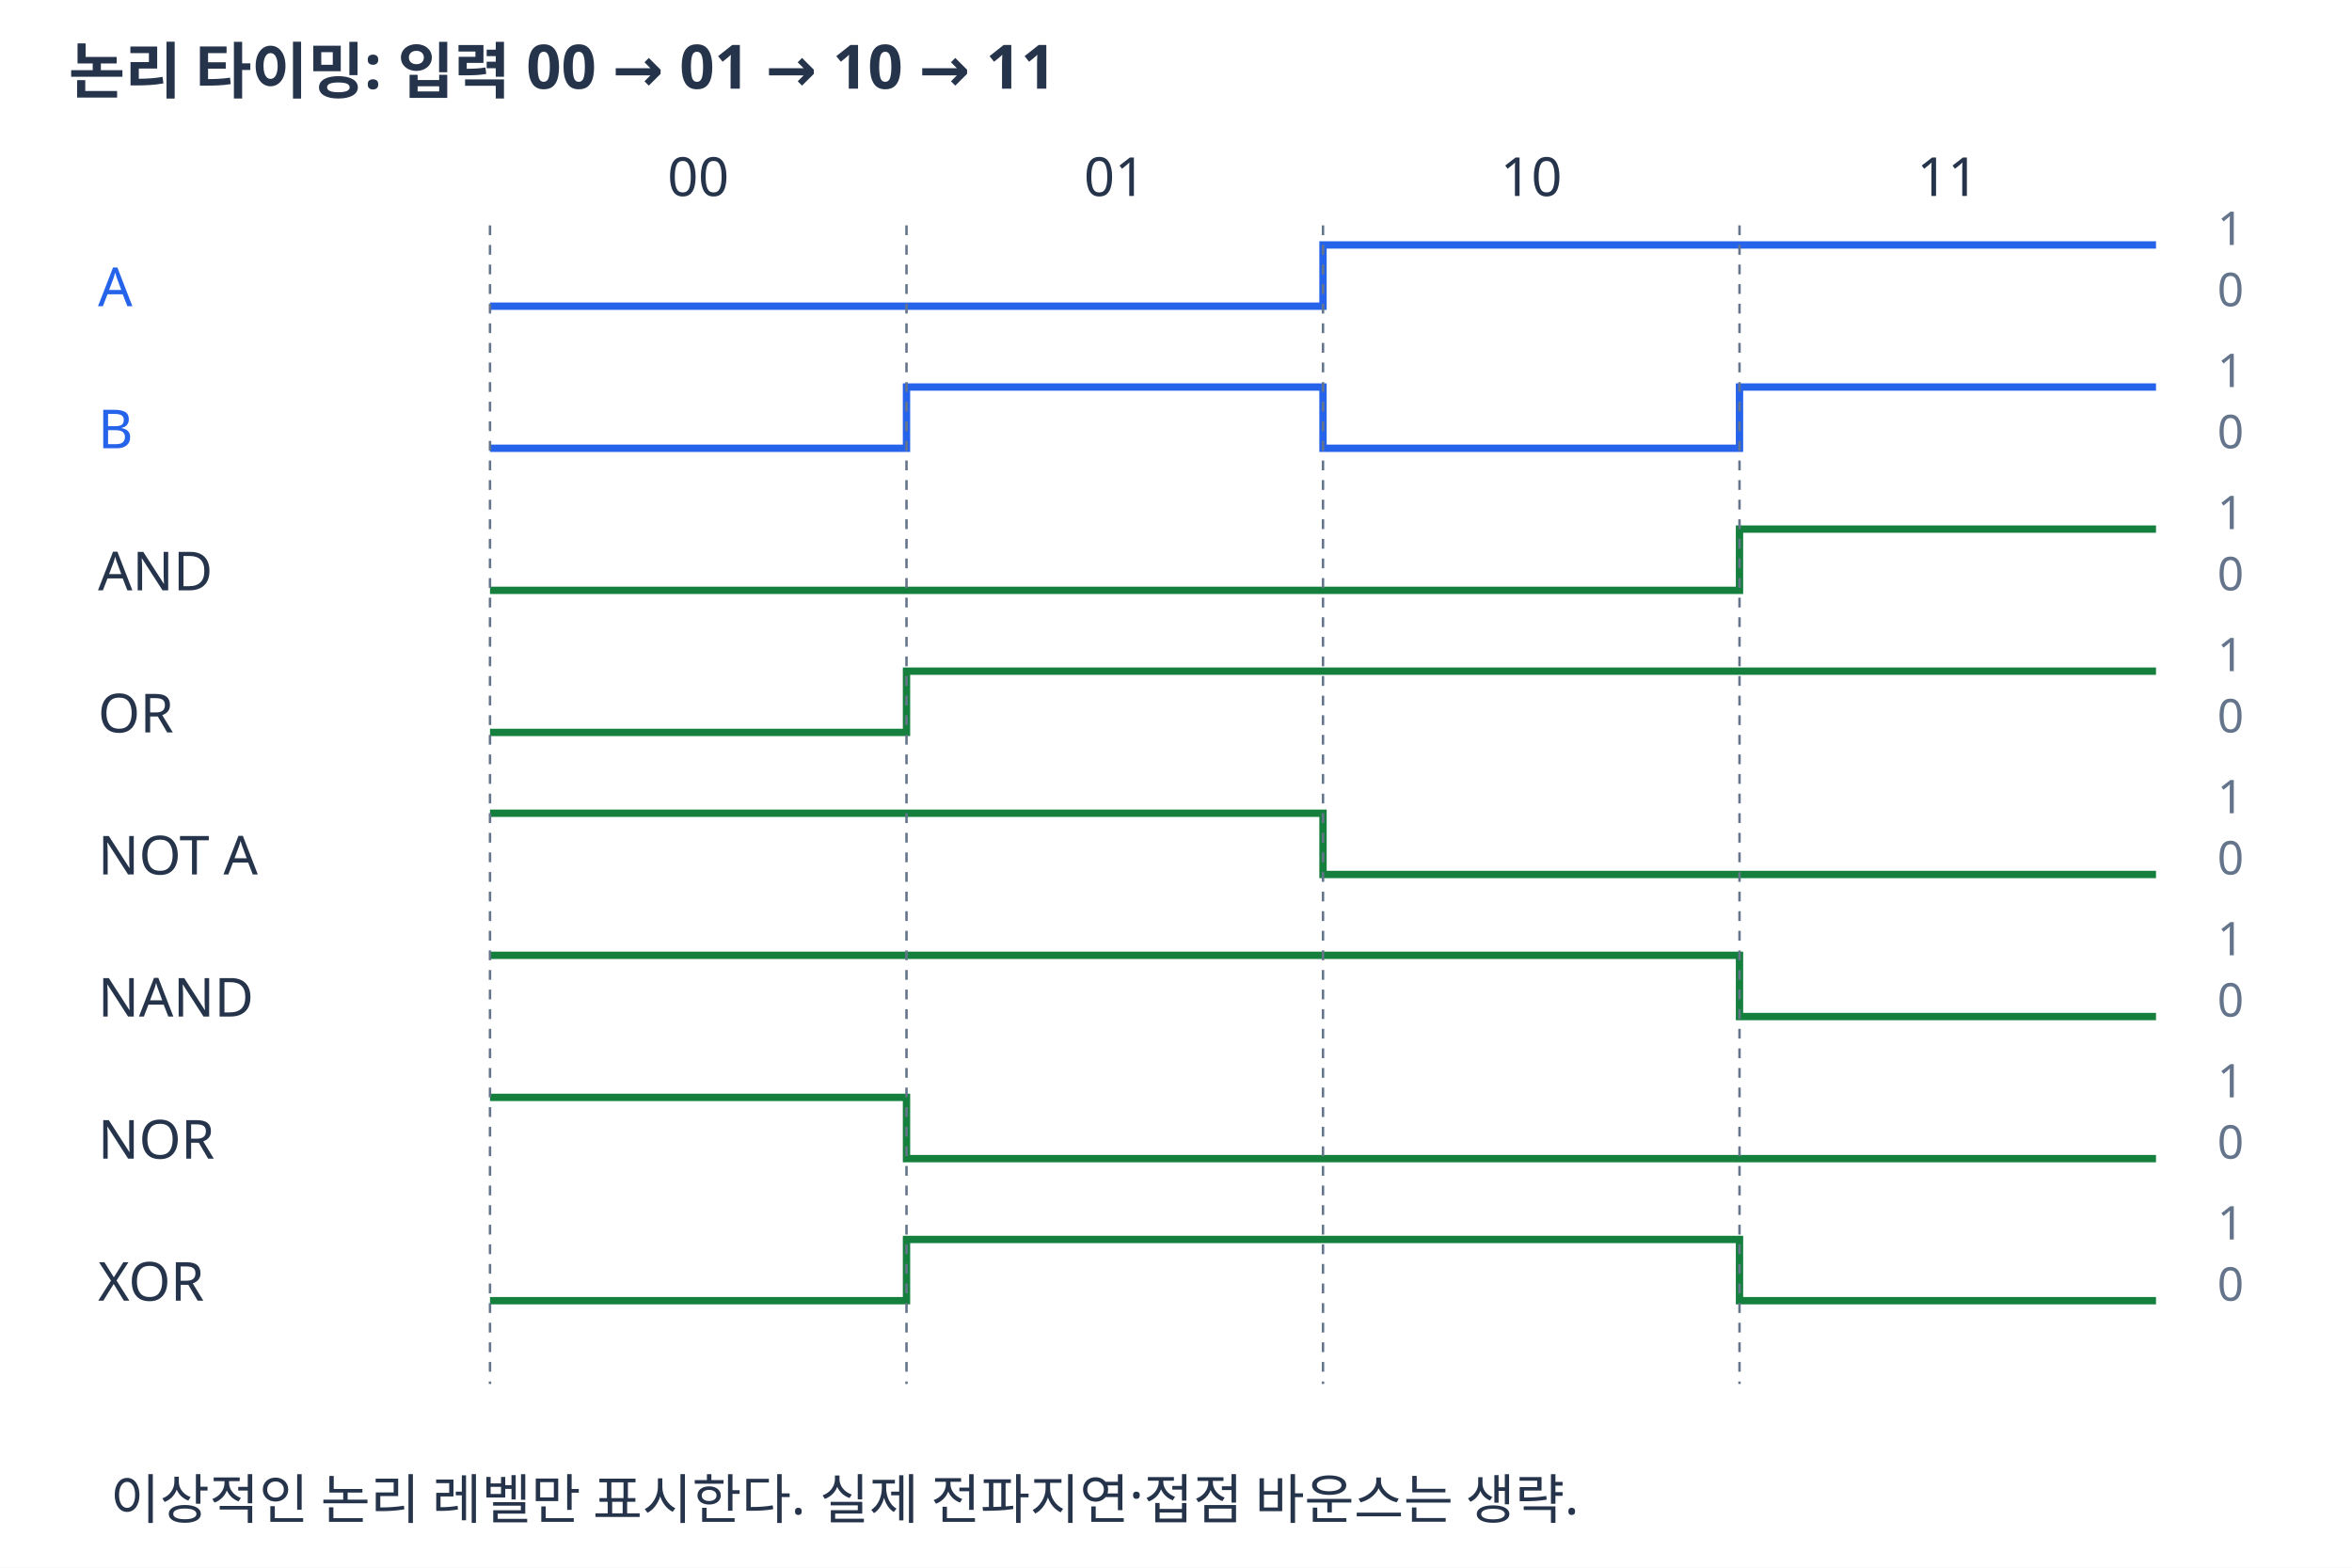
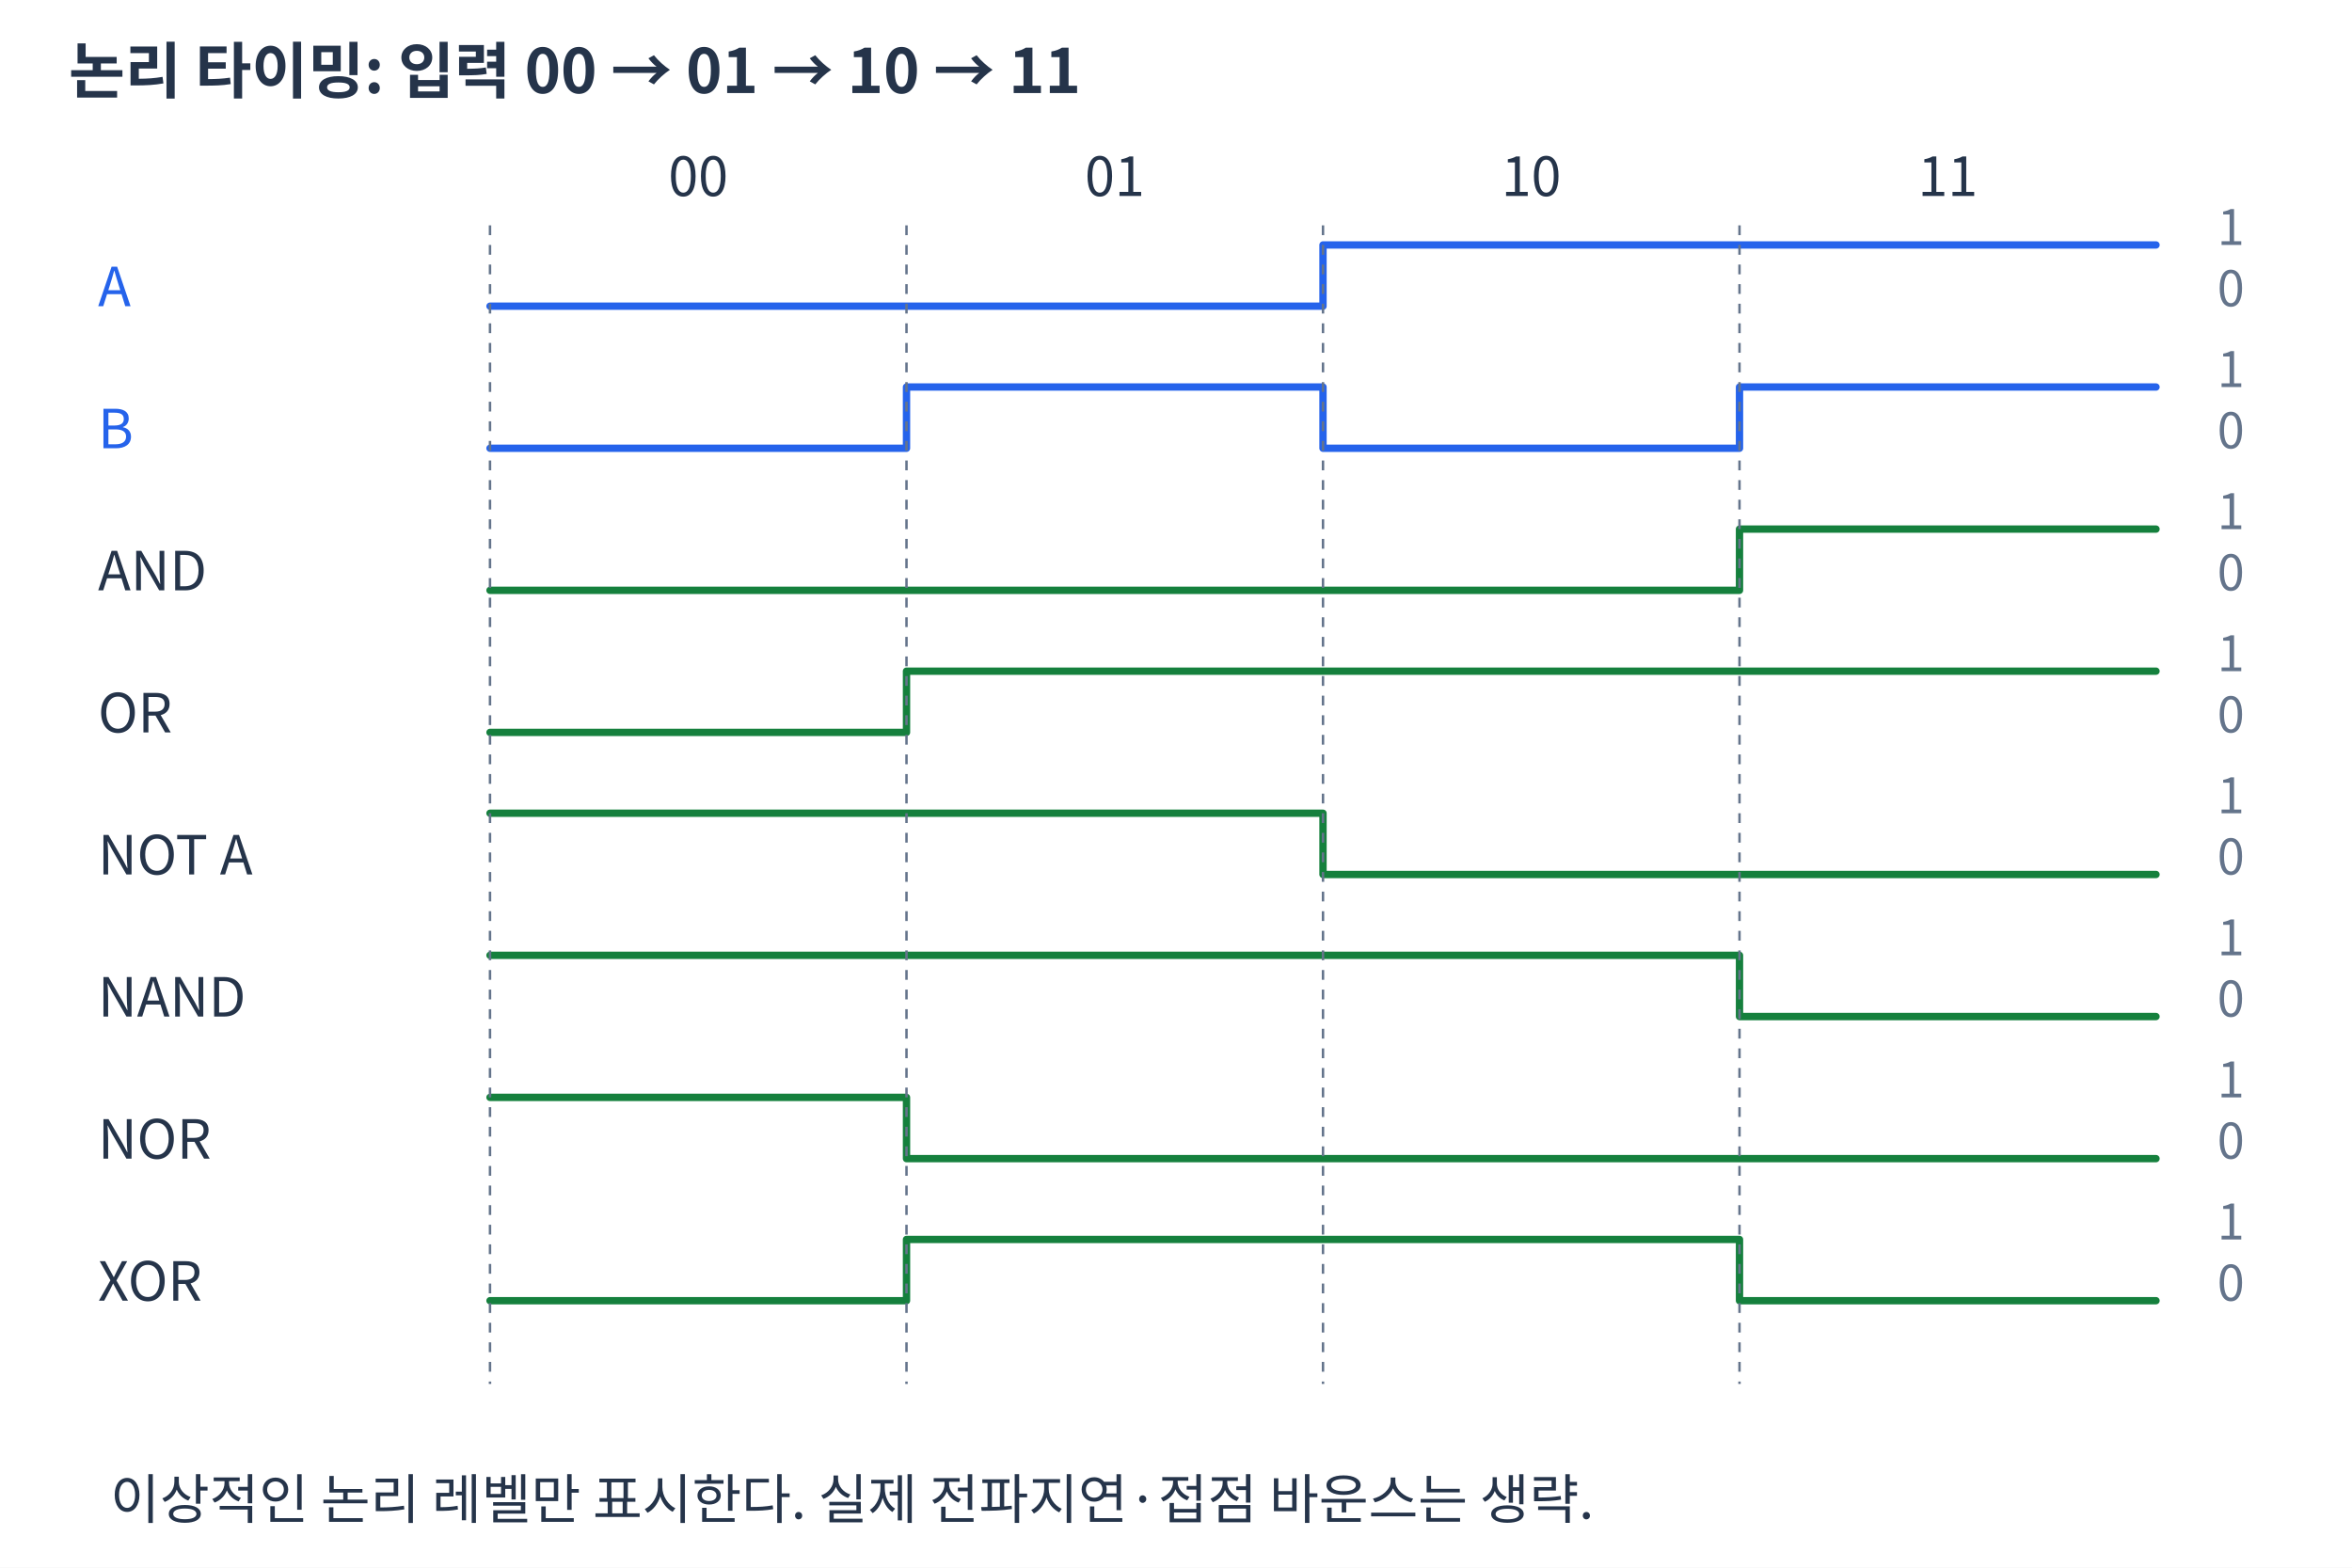
<svg xmlns="http://www.w3.org/2000/svg" width="960" height="640" viewBox="0 0 960 640">
  <rect width="100%" height="100%" fill="white" />
-   <text x="28" y="38" font-family="Noto, Noto Sans KR, Malgun Gothic, sans-serif" font-size="25" fill="#25344A" text-anchor="start" font-weight="700">논리 타이밍: 입력 00 → 01 → 10 → 11</text>
-   <text x="40" y="125" font-family="Noto, Noto Sans KR, Malgun Gothic, sans-serif" font-size="22" fill="#2563EB" text-anchor="start" font-weight="400">A</text>
-   <polyline points="200,125 370,125 370,125 540,125 540,100 710,100 710,100 880,100" stroke="#2563EB" stroke-width="3" fill="none" />
-   <text x="905" y="125" font-family="Noto, Noto Sans KR, Malgun Gothic, sans-serif" font-size="19" fill="#64748B" text-anchor="start" font-weight="400">0</text>
-   <text x="905" y="100" font-family="Noto, Noto Sans KR, Malgun Gothic, sans-serif" font-size="19" fill="#64748B" text-anchor="start" font-weight="400">1</text>
-   <text x="40" y="183" font-family="Noto, Noto Sans KR, Malgun Gothic, sans-serif" font-size="22" fill="#2563EB" text-anchor="start" font-weight="400">B</text>
-   <polyline points="200,183 370,183 370,158 540,158 540,183 710,183 710,158 880,158" stroke="#2563EB" stroke-width="3" fill="none" />
-   <text x="905" y="183" font-family="Noto, Noto Sans KR, Malgun Gothic, sans-serif" font-size="19" fill="#64748B" text-anchor="start" font-weight="400">0</text>
-   <text x="905" y="158" font-family="Noto, Noto Sans KR, Malgun Gothic, sans-serif" font-size="19" fill="#64748B" text-anchor="start" font-weight="400">1</text>
-   <text x="40" y="241" font-family="Noto, Noto Sans KR, Malgun Gothic, sans-serif" font-size="22" fill="#25344A" text-anchor="start" font-weight="400">AND</text>
-   <polyline points="200,241 370,241 370,241 540,241 540,241 710,241 710,216 880,216" stroke="#15803D" stroke-width="3" fill="none" />
-   <text x="905" y="241" font-family="Noto, Noto Sans KR, Malgun Gothic, sans-serif" font-size="19" fill="#64748B" text-anchor="start" font-weight="400">0</text>
-   <text x="905" y="216" font-family="Noto, Noto Sans KR, Malgun Gothic, sans-serif" font-size="19" fill="#64748B" text-anchor="start" font-weight="400">1</text>
-   <text x="40" y="299" font-family="Noto, Noto Sans KR, Malgun Gothic, sans-serif" font-size="22" fill="#25344A" text-anchor="start" font-weight="400">OR</text>
-   <polyline points="200,299 370,299 370,274 540,274 540,274 710,274 710,274 880,274" stroke="#15803D" stroke-width="3" fill="none" />
-   <text x="905" y="299" font-family="Noto, Noto Sans KR, Malgun Gothic, sans-serif" font-size="19" fill="#64748B" text-anchor="start" font-weight="400">0</text>
-   <text x="905" y="274" font-family="Noto, Noto Sans KR, Malgun Gothic, sans-serif" font-size="19" fill="#64748B" text-anchor="start" font-weight="400">1</text>
-   <text x="40" y="357" font-family="Noto, Noto Sans KR, Malgun Gothic, sans-serif" font-size="22" fill="#25344A" text-anchor="start" font-weight="400">NOT A</text>
-   <polyline points="200,332 370,332 370,332 540,332 540,357 710,357 710,357 880,357" stroke="#15803D" stroke-width="3" fill="none" />
-   <text x="905" y="357" font-family="Noto, Noto Sans KR, Malgun Gothic, sans-serif" font-size="19" fill="#64748B" text-anchor="start" font-weight="400">0</text>
-   <text x="905" y="332" font-family="Noto, Noto Sans KR, Malgun Gothic, sans-serif" font-size="19" fill="#64748B" text-anchor="start" font-weight="400">1</text>
-   <text x="40" y="415" font-family="Noto, Noto Sans KR, Malgun Gothic, sans-serif" font-size="22" fill="#25344A" text-anchor="start" font-weight="400">NAND</text>
-   <polyline points="200,390 370,390 370,390 540,390 540,390 710,390 710,415 880,415" stroke="#15803D" stroke-width="3" fill="none" />
-   <text x="905" y="415" font-family="Noto, Noto Sans KR, Malgun Gothic, sans-serif" font-size="19" fill="#64748B" text-anchor="start" font-weight="400">0</text>
-   <text x="905" y="390" font-family="Noto, Noto Sans KR, Malgun Gothic, sans-serif" font-size="19" fill="#64748B" text-anchor="start" font-weight="400">1</text>
-   <text x="40" y="473" font-family="Noto, Noto Sans KR, Malgun Gothic, sans-serif" font-size="22" fill="#25344A" text-anchor="start" font-weight="400">NOR</text>
-   <polyline points="200,448 370,448 370,473 540,473 540,473 710,473 710,473 880,473" stroke="#15803D" stroke-width="3" fill="none" />
-   <text x="905" y="473" font-family="Noto, Noto Sans KR, Malgun Gothic, sans-serif" font-size="19" fill="#64748B" text-anchor="start" font-weight="400">0</text>
-   <text x="905" y="448" font-family="Noto, Noto Sans KR, Malgun Gothic, sans-serif" font-size="19" fill="#64748B" text-anchor="start" font-weight="400">1</text>
-   <text x="40" y="531" font-family="Noto, Noto Sans KR, Malgun Gothic, sans-serif" font-size="22" fill="#25344A" text-anchor="start" font-weight="400">XOR</text>
-   <polyline points="200,531 370,531 370,506 540,506 540,506 710,506 710,531 880,531" stroke="#15803D" stroke-width="3" fill="none" />
-   <text x="905" y="531" font-family="Noto, Noto Sans KR, Malgun Gothic, sans-serif" font-size="19" fill="#64748B" text-anchor="start" font-weight="400">0</text>
-   <text x="905" y="506" font-family="Noto, Noto Sans KR, Malgun Gothic, sans-serif" font-size="19" fill="#64748B" text-anchor="start" font-weight="400">1</text>
-   <text x="285" y="80" font-family="Noto, Noto Sans KR, Malgun Gothic, sans-serif" font-size="22" fill="#25344A" text-anchor="middle" font-weight="400">00</text>
+   <polyline points="200,125 370,125 370,125 540,125 540,100 710,100 710,100 880,100" stroke="#2563EB" stroke-width="3" fill="none" stroke-linecap="round" stroke-linejoin="round" />
+   <polyline points="200,183 370,183 370,158 540,158 540,183 710,183 710,158 880,158" stroke="#2563EB" stroke-width="3" fill="none" stroke-linecap="round" stroke-linejoin="round" />
+   <polyline points="200,241 370,241 370,241 540,241 540,241 710,241 710,216 880,216" stroke="#15803D" stroke-width="3" fill="none" stroke-linecap="round" stroke-linejoin="round" />
+   <polyline points="200,299 370,299 370,274 540,274 540,274 710,274 710,274 880,274" stroke="#15803D" stroke-width="3" fill="none" stroke-linecap="round" stroke-linejoin="round" />
+   <polyline points="200,332 370,332 370,332 540,332 540,357 710,357 710,357 880,357" stroke="#15803D" stroke-width="3" fill="none" stroke-linecap="round" stroke-linejoin="round" />
+   <polyline points="200,390 370,390 370,390 540,390 540,390 710,390 710,415 880,415" stroke="#15803D" stroke-width="3" fill="none" stroke-linecap="round" stroke-linejoin="round" />
+   <polyline points="200,448 370,448 370,473 540,473 540,473 710,473 710,473 880,473" stroke="#15803D" stroke-width="3" fill="none" stroke-linecap="round" stroke-linejoin="round" />
+   <polyline points="200,531 370,531 370,506 540,506 540,506 710,506 710,531 880,531" stroke="#15803D" stroke-width="3" fill="none" stroke-linecap="round" stroke-linejoin="round" />
  <line x1="200" y1="92" x2="200" y2="565" stroke="#64748B" stroke-width="1" stroke-dasharray="4 4" />
-   <text x="455" y="80" font-family="Noto, Noto Sans KR, Malgun Gothic, sans-serif" font-size="22" fill="#25344A" text-anchor="middle" font-weight="400">01</text>
  <line x1="370" y1="92" x2="370" y2="565" stroke="#64748B" stroke-width="1" stroke-dasharray="4 4" />
-   <text x="625" y="80" font-family="Noto, Noto Sans KR, Malgun Gothic, sans-serif" font-size="22" fill="#25344A" text-anchor="middle" font-weight="400">10</text>
  <line x1="540" y1="92" x2="540" y2="565" stroke="#64748B" stroke-width="1" stroke-dasharray="4 4" />
-   <text x="795" y="80" font-family="Noto, Noto Sans KR, Malgun Gothic, sans-serif" font-size="22" fill="#25344A" text-anchor="middle" font-weight="400">11</text>
  <line x1="710" y1="92" x2="710" y2="565" stroke="#64748B" stroke-width="1" stroke-dasharray="4 4" />
-   <text x="45" y="620" font-family="Noto, Noto Sans KR, Malgun Gothic, sans-serif" font-size="22" fill="#25344A" text-anchor="start" font-weight="400">이상적인 논리 레벨만 표시한다. 실제 전파지연·접점 바운스는 생략.</text>
+   <text x="28" y="38" font-family="Noto, Noto Sans KR, Noto Sans CJK KR, Source Han Sans K, Apple SD Gothic Neo, Malgun Gothic, sans-serif" font-size="25" text-anchor="start" font-weight="700" fill="white" stroke="white" stroke-width="6" stroke-linejoin="round" aria-hidden="true">논리 타이밍: 입력 00 → 01 → 10 → 11</text>
+   <text x="28" y="38" font-family="Noto, Noto Sans KR, Noto Sans CJK KR, Source Han Sans K, Apple SD Gothic Neo, Malgun Gothic, sans-serif" font-size="25" text-anchor="start" font-weight="700" fill="#25344A">논리 타이밍: 입력 00 → 01 → 10 → 11</text>
+   <text x="40" y="125" font-family="Noto, Noto Sans KR, Noto Sans CJK KR, Source Han Sans K, Apple SD Gothic Neo, Malgun Gothic, sans-serif" font-size="22" text-anchor="start" font-weight="400" fill="white" stroke="white" stroke-width="6" stroke-linejoin="round" aria-hidden="true">A</text>
+   <text x="40" y="125" font-family="Noto, Noto Sans KR, Noto Sans CJK KR, Source Han Sans K, Apple SD Gothic Neo, Malgun Gothic, sans-serif" font-size="22" text-anchor="start" font-weight="400" fill="#2563EB">A</text>
+   <text x="905" y="125" font-family="Noto, Noto Sans KR, Noto Sans CJK KR, Source Han Sans K, Apple SD Gothic Neo, Malgun Gothic, sans-serif" font-size="20" text-anchor="start" font-weight="400" fill="white" stroke="white" stroke-width="6" stroke-linejoin="round" aria-hidden="true">0</text>
+   <text x="905" y="125" font-family="Noto, Noto Sans KR, Noto Sans CJK KR, Source Han Sans K, Apple SD Gothic Neo, Malgun Gothic, sans-serif" font-size="20" text-anchor="start" font-weight="400" fill="#64748B">0</text>
+   <text x="905" y="100" font-family="Noto, Noto Sans KR, Noto Sans CJK KR, Source Han Sans K, Apple SD Gothic Neo, Malgun Gothic, sans-serif" font-size="20" text-anchor="start" font-weight="400" fill="white" stroke="white" stroke-width="6" stroke-linejoin="round" aria-hidden="true">1</text>
+   <text x="905" y="100" font-family="Noto, Noto Sans KR, Noto Sans CJK KR, Source Han Sans K, Apple SD Gothic Neo, Malgun Gothic, sans-serif" font-size="20" text-anchor="start" font-weight="400" fill="#64748B">1</text>
+   <text x="40" y="183" font-family="Noto, Noto Sans KR, Noto Sans CJK KR, Source Han Sans K, Apple SD Gothic Neo, Malgun Gothic, sans-serif" font-size="22" text-anchor="start" font-weight="400" fill="white" stroke="white" stroke-width="6" stroke-linejoin="round" aria-hidden="true">B</text>
+   <text x="40" y="183" font-family="Noto, Noto Sans KR, Noto Sans CJK KR, Source Han Sans K, Apple SD Gothic Neo, Malgun Gothic, sans-serif" font-size="22" text-anchor="start" font-weight="400" fill="#2563EB">B</text>
+   <text x="905" y="183" font-family="Noto, Noto Sans KR, Noto Sans CJK KR, Source Han Sans K, Apple SD Gothic Neo, Malgun Gothic, sans-serif" font-size="20" text-anchor="start" font-weight="400" fill="white" stroke="white" stroke-width="6" stroke-linejoin="round" aria-hidden="true">0</text>
+   <text x="905" y="183" font-family="Noto, Noto Sans KR, Noto Sans CJK KR, Source Han Sans K, Apple SD Gothic Neo, Malgun Gothic, sans-serif" font-size="20" text-anchor="start" font-weight="400" fill="#64748B">0</text>
+   <text x="905" y="158" font-family="Noto, Noto Sans KR, Noto Sans CJK KR, Source Han Sans K, Apple SD Gothic Neo, Malgun Gothic, sans-serif" font-size="20" text-anchor="start" font-weight="400" fill="white" stroke="white" stroke-width="6" stroke-linejoin="round" aria-hidden="true">1</text>
+   <text x="905" y="158" font-family="Noto, Noto Sans KR, Noto Sans CJK KR, Source Han Sans K, Apple SD Gothic Neo, Malgun Gothic, sans-serif" font-size="20" text-anchor="start" font-weight="400" fill="#64748B">1</text>
+   <text x="40" y="241" font-family="Noto, Noto Sans KR, Noto Sans CJK KR, Source Han Sans K, Apple SD Gothic Neo, Malgun Gothic, sans-serif" font-size="22" text-anchor="start" font-weight="400" fill="white" stroke="white" stroke-width="6" stroke-linejoin="round" aria-hidden="true">AND</text>
+   <text x="40" y="241" font-family="Noto, Noto Sans KR, Noto Sans CJK KR, Source Han Sans K, Apple SD Gothic Neo, Malgun Gothic, sans-serif" font-size="22" text-anchor="start" font-weight="400" fill="#25344A">AND</text>
+   <text x="905" y="241" font-family="Noto, Noto Sans KR, Noto Sans CJK KR, Source Han Sans K, Apple SD Gothic Neo, Malgun Gothic, sans-serif" font-size="20" text-anchor="start" font-weight="400" fill="white" stroke="white" stroke-width="6" stroke-linejoin="round" aria-hidden="true">0</text>
+   <text x="905" y="241" font-family="Noto, Noto Sans KR, Noto Sans CJK KR, Source Han Sans K, Apple SD Gothic Neo, Malgun Gothic, sans-serif" font-size="20" text-anchor="start" font-weight="400" fill="#64748B">0</text>
+   <text x="905" y="216" font-family="Noto, Noto Sans KR, Noto Sans CJK KR, Source Han Sans K, Apple SD Gothic Neo, Malgun Gothic, sans-serif" font-size="20" text-anchor="start" font-weight="400" fill="white" stroke="white" stroke-width="6" stroke-linejoin="round" aria-hidden="true">1</text>
+   <text x="905" y="216" font-family="Noto, Noto Sans KR, Noto Sans CJK KR, Source Han Sans K, Apple SD Gothic Neo, Malgun Gothic, sans-serif" font-size="20" text-anchor="start" font-weight="400" fill="#64748B">1</text>
+   <text x="40" y="299" font-family="Noto, Noto Sans KR, Noto Sans CJK KR, Source Han Sans K, Apple SD Gothic Neo, Malgun Gothic, sans-serif" font-size="22" text-anchor="start" font-weight="400" fill="white" stroke="white" stroke-width="6" stroke-linejoin="round" aria-hidden="true">OR</text>
+   <text x="40" y="299" font-family="Noto, Noto Sans KR, Noto Sans CJK KR, Source Han Sans K, Apple SD Gothic Neo, Malgun Gothic, sans-serif" font-size="22" text-anchor="start" font-weight="400" fill="#25344A">OR</text>
+   <text x="905" y="299" font-family="Noto, Noto Sans KR, Noto Sans CJK KR, Source Han Sans K, Apple SD Gothic Neo, Malgun Gothic, sans-serif" font-size="20" text-anchor="start" font-weight="400" fill="white" stroke="white" stroke-width="6" stroke-linejoin="round" aria-hidden="true">0</text>
+   <text x="905" y="299" font-family="Noto, Noto Sans KR, Noto Sans CJK KR, Source Han Sans K, Apple SD Gothic Neo, Malgun Gothic, sans-serif" font-size="20" text-anchor="start" font-weight="400" fill="#64748B">0</text>
+   <text x="905" y="274" font-family="Noto, Noto Sans KR, Noto Sans CJK KR, Source Han Sans K, Apple SD Gothic Neo, Malgun Gothic, sans-serif" font-size="20" text-anchor="start" font-weight="400" fill="white" stroke="white" stroke-width="6" stroke-linejoin="round" aria-hidden="true">1</text>
+   <text x="905" y="274" font-family="Noto, Noto Sans KR, Noto Sans CJK KR, Source Han Sans K, Apple SD Gothic Neo, Malgun Gothic, sans-serif" font-size="20" text-anchor="start" font-weight="400" fill="#64748B">1</text>
+   <text x="40" y="357" font-family="Noto, Noto Sans KR, Noto Sans CJK KR, Source Han Sans K, Apple SD Gothic Neo, Malgun Gothic, sans-serif" font-size="22" text-anchor="start" font-weight="400" fill="white" stroke="white" stroke-width="6" stroke-linejoin="round" aria-hidden="true">NOT A</text>
+   <text x="40" y="357" font-family="Noto, Noto Sans KR, Noto Sans CJK KR, Source Han Sans K, Apple SD Gothic Neo, Malgun Gothic, sans-serif" font-size="22" text-anchor="start" font-weight="400" fill="#25344A">NOT A</text>
+   <text x="905" y="357" font-family="Noto, Noto Sans KR, Noto Sans CJK KR, Source Han Sans K, Apple SD Gothic Neo, Malgun Gothic, sans-serif" font-size="20" text-anchor="start" font-weight="400" fill="white" stroke="white" stroke-width="6" stroke-linejoin="round" aria-hidden="true">0</text>
+   <text x="905" y="357" font-family="Noto, Noto Sans KR, Noto Sans CJK KR, Source Han Sans K, Apple SD Gothic Neo, Malgun Gothic, sans-serif" font-size="20" text-anchor="start" font-weight="400" fill="#64748B">0</text>
+   <text x="905" y="332" font-family="Noto, Noto Sans KR, Noto Sans CJK KR, Source Han Sans K, Apple SD Gothic Neo, Malgun Gothic, sans-serif" font-size="20" text-anchor="start" font-weight="400" fill="white" stroke="white" stroke-width="6" stroke-linejoin="round" aria-hidden="true">1</text>
+   <text x="905" y="332" font-family="Noto, Noto Sans KR, Noto Sans CJK KR, Source Han Sans K, Apple SD Gothic Neo, Malgun Gothic, sans-serif" font-size="20" text-anchor="start" font-weight="400" fill="#64748B">1</text>
+   <text x="40" y="415" font-family="Noto, Noto Sans KR, Noto Sans CJK KR, Source Han Sans K, Apple SD Gothic Neo, Malgun Gothic, sans-serif" font-size="22" text-anchor="start" font-weight="400" fill="white" stroke="white" stroke-width="6" stroke-linejoin="round" aria-hidden="true">NAND</text>
+   <text x="40" y="415" font-family="Noto, Noto Sans KR, Noto Sans CJK KR, Source Han Sans K, Apple SD Gothic Neo, Malgun Gothic, sans-serif" font-size="22" text-anchor="start" font-weight="400" fill="#25344A">NAND</text>
+   <text x="905" y="415" font-family="Noto, Noto Sans KR, Noto Sans CJK KR, Source Han Sans K, Apple SD Gothic Neo, Malgun Gothic, sans-serif" font-size="20" text-anchor="start" font-weight="400" fill="white" stroke="white" stroke-width="6" stroke-linejoin="round" aria-hidden="true">0</text>
+   <text x="905" y="415" font-family="Noto, Noto Sans KR, Noto Sans CJK KR, Source Han Sans K, Apple SD Gothic Neo, Malgun Gothic, sans-serif" font-size="20" text-anchor="start" font-weight="400" fill="#64748B">0</text>
+   <text x="905" y="390" font-family="Noto, Noto Sans KR, Noto Sans CJK KR, Source Han Sans K, Apple SD Gothic Neo, Malgun Gothic, sans-serif" font-size="20" text-anchor="start" font-weight="400" fill="white" stroke="white" stroke-width="6" stroke-linejoin="round" aria-hidden="true">1</text>
+   <text x="905" y="390" font-family="Noto, Noto Sans KR, Noto Sans CJK KR, Source Han Sans K, Apple SD Gothic Neo, Malgun Gothic, sans-serif" font-size="20" text-anchor="start" font-weight="400" fill="#64748B">1</text>
+   <text x="40" y="473" font-family="Noto, Noto Sans KR, Noto Sans CJK KR, Source Han Sans K, Apple SD Gothic Neo, Malgun Gothic, sans-serif" font-size="22" text-anchor="start" font-weight="400" fill="white" stroke="white" stroke-width="6" stroke-linejoin="round" aria-hidden="true">NOR</text>
+   <text x="40" y="473" font-family="Noto, Noto Sans KR, Noto Sans CJK KR, Source Han Sans K, Apple SD Gothic Neo, Malgun Gothic, sans-serif" font-size="22" text-anchor="start" font-weight="400" fill="#25344A">NOR</text>
+   <text x="905" y="473" font-family="Noto, Noto Sans KR, Noto Sans CJK KR, Source Han Sans K, Apple SD Gothic Neo, Malgun Gothic, sans-serif" font-size="20" text-anchor="start" font-weight="400" fill="white" stroke="white" stroke-width="6" stroke-linejoin="round" aria-hidden="true">0</text>
+   <text x="905" y="473" font-family="Noto, Noto Sans KR, Noto Sans CJK KR, Source Han Sans K, Apple SD Gothic Neo, Malgun Gothic, sans-serif" font-size="20" text-anchor="start" font-weight="400" fill="#64748B">0</text>
+   <text x="905" y="448" font-family="Noto, Noto Sans KR, Noto Sans CJK KR, Source Han Sans K, Apple SD Gothic Neo, Malgun Gothic, sans-serif" font-size="20" text-anchor="start" font-weight="400" fill="white" stroke="white" stroke-width="6" stroke-linejoin="round" aria-hidden="true">1</text>
+   <text x="905" y="448" font-family="Noto, Noto Sans KR, Noto Sans CJK KR, Source Han Sans K, Apple SD Gothic Neo, Malgun Gothic, sans-serif" font-size="20" text-anchor="start" font-weight="400" fill="#64748B">1</text>
+   <text x="40" y="531" font-family="Noto, Noto Sans KR, Noto Sans CJK KR, Source Han Sans K, Apple SD Gothic Neo, Malgun Gothic, sans-serif" font-size="22" text-anchor="start" font-weight="400" fill="white" stroke="white" stroke-width="6" stroke-linejoin="round" aria-hidden="true">XOR</text>
+   <text x="40" y="531" font-family="Noto, Noto Sans KR, Noto Sans CJK KR, Source Han Sans K, Apple SD Gothic Neo, Malgun Gothic, sans-serif" font-size="22" text-anchor="start" font-weight="400" fill="#25344A">XOR</text>
+   <text x="905" y="531" font-family="Noto, Noto Sans KR, Noto Sans CJK KR, Source Han Sans K, Apple SD Gothic Neo, Malgun Gothic, sans-serif" font-size="20" text-anchor="start" font-weight="400" fill="white" stroke="white" stroke-width="6" stroke-linejoin="round" aria-hidden="true">0</text>
+   <text x="905" y="531" font-family="Noto, Noto Sans KR, Noto Sans CJK KR, Source Han Sans K, Apple SD Gothic Neo, Malgun Gothic, sans-serif" font-size="20" text-anchor="start" font-weight="400" fill="#64748B">0</text>
+   <text x="905" y="506" font-family="Noto, Noto Sans KR, Noto Sans CJK KR, Source Han Sans K, Apple SD Gothic Neo, Malgun Gothic, sans-serif" font-size="20" text-anchor="start" font-weight="400" fill="white" stroke="white" stroke-width="6" stroke-linejoin="round" aria-hidden="true">1</text>
+   <text x="905" y="506" font-family="Noto, Noto Sans KR, Noto Sans CJK KR, Source Han Sans K, Apple SD Gothic Neo, Malgun Gothic, sans-serif" font-size="20" text-anchor="start" font-weight="400" fill="#64748B">1</text>
+   <text x="285" y="80" font-family="Noto, Noto Sans KR, Noto Sans CJK KR, Source Han Sans K, Apple SD Gothic Neo, Malgun Gothic, sans-serif" font-size="22" text-anchor="middle" font-weight="400" fill="white" stroke="white" stroke-width="6" stroke-linejoin="round" aria-hidden="true">00</text>
+   <text x="285" y="80" font-family="Noto, Noto Sans KR, Noto Sans CJK KR, Source Han Sans K, Apple SD Gothic Neo, Malgun Gothic, sans-serif" font-size="22" text-anchor="middle" font-weight="400" fill="#25344A">00</text>
+   <text x="455" y="80" font-family="Noto, Noto Sans KR, Noto Sans CJK KR, Source Han Sans K, Apple SD Gothic Neo, Malgun Gothic, sans-serif" font-size="22" text-anchor="middle" font-weight="400" fill="white" stroke="white" stroke-width="6" stroke-linejoin="round" aria-hidden="true">01</text>
+   <text x="455" y="80" font-family="Noto, Noto Sans KR, Noto Sans CJK KR, Source Han Sans K, Apple SD Gothic Neo, Malgun Gothic, sans-serif" font-size="22" text-anchor="middle" font-weight="400" fill="#25344A">01</text>
+   <text x="625" y="80" font-family="Noto, Noto Sans KR, Noto Sans CJK KR, Source Han Sans K, Apple SD Gothic Neo, Malgun Gothic, sans-serif" font-size="22" text-anchor="middle" font-weight="400" fill="white" stroke="white" stroke-width="6" stroke-linejoin="round" aria-hidden="true">10</text>
+   <text x="625" y="80" font-family="Noto, Noto Sans KR, Noto Sans CJK KR, Source Han Sans K, Apple SD Gothic Neo, Malgun Gothic, sans-serif" font-size="22" text-anchor="middle" font-weight="400" fill="#25344A">10</text>
+   <text x="795" y="80" font-family="Noto, Noto Sans KR, Noto Sans CJK KR, Source Han Sans K, Apple SD Gothic Neo, Malgun Gothic, sans-serif" font-size="22" text-anchor="middle" font-weight="400" fill="white" stroke="white" stroke-width="6" stroke-linejoin="round" aria-hidden="true">11</text>
+   <text x="795" y="80" font-family="Noto, Noto Sans KR, Noto Sans CJK KR, Source Han Sans K, Apple SD Gothic Neo, Malgun Gothic, sans-serif" font-size="22" text-anchor="middle" font-weight="400" fill="#25344A">11</text>
+   <text x="45" y="620" font-family="Noto, Noto Sans KR, Noto Sans CJK KR, Source Han Sans K, Apple SD Gothic Neo, Malgun Gothic, sans-serif" font-size="22" text-anchor="start" font-weight="400" fill="white" stroke="white" stroke-width="6" stroke-linejoin="round" aria-hidden="true">이상적인 논리 레벨만 표시한다. 실제 전파지연·접점 바운스는 생략.</text>
+   <text x="45" y="620" font-family="Noto, Noto Sans KR, Noto Sans CJK KR, Source Han Sans K, Apple SD Gothic Neo, Malgun Gothic, sans-serif" font-size="22" text-anchor="start" font-weight="400" fill="#25344A">이상적인 논리 레벨만 표시한다. 실제 전파지연·접점 바운스는 생략.</text>
</svg>
